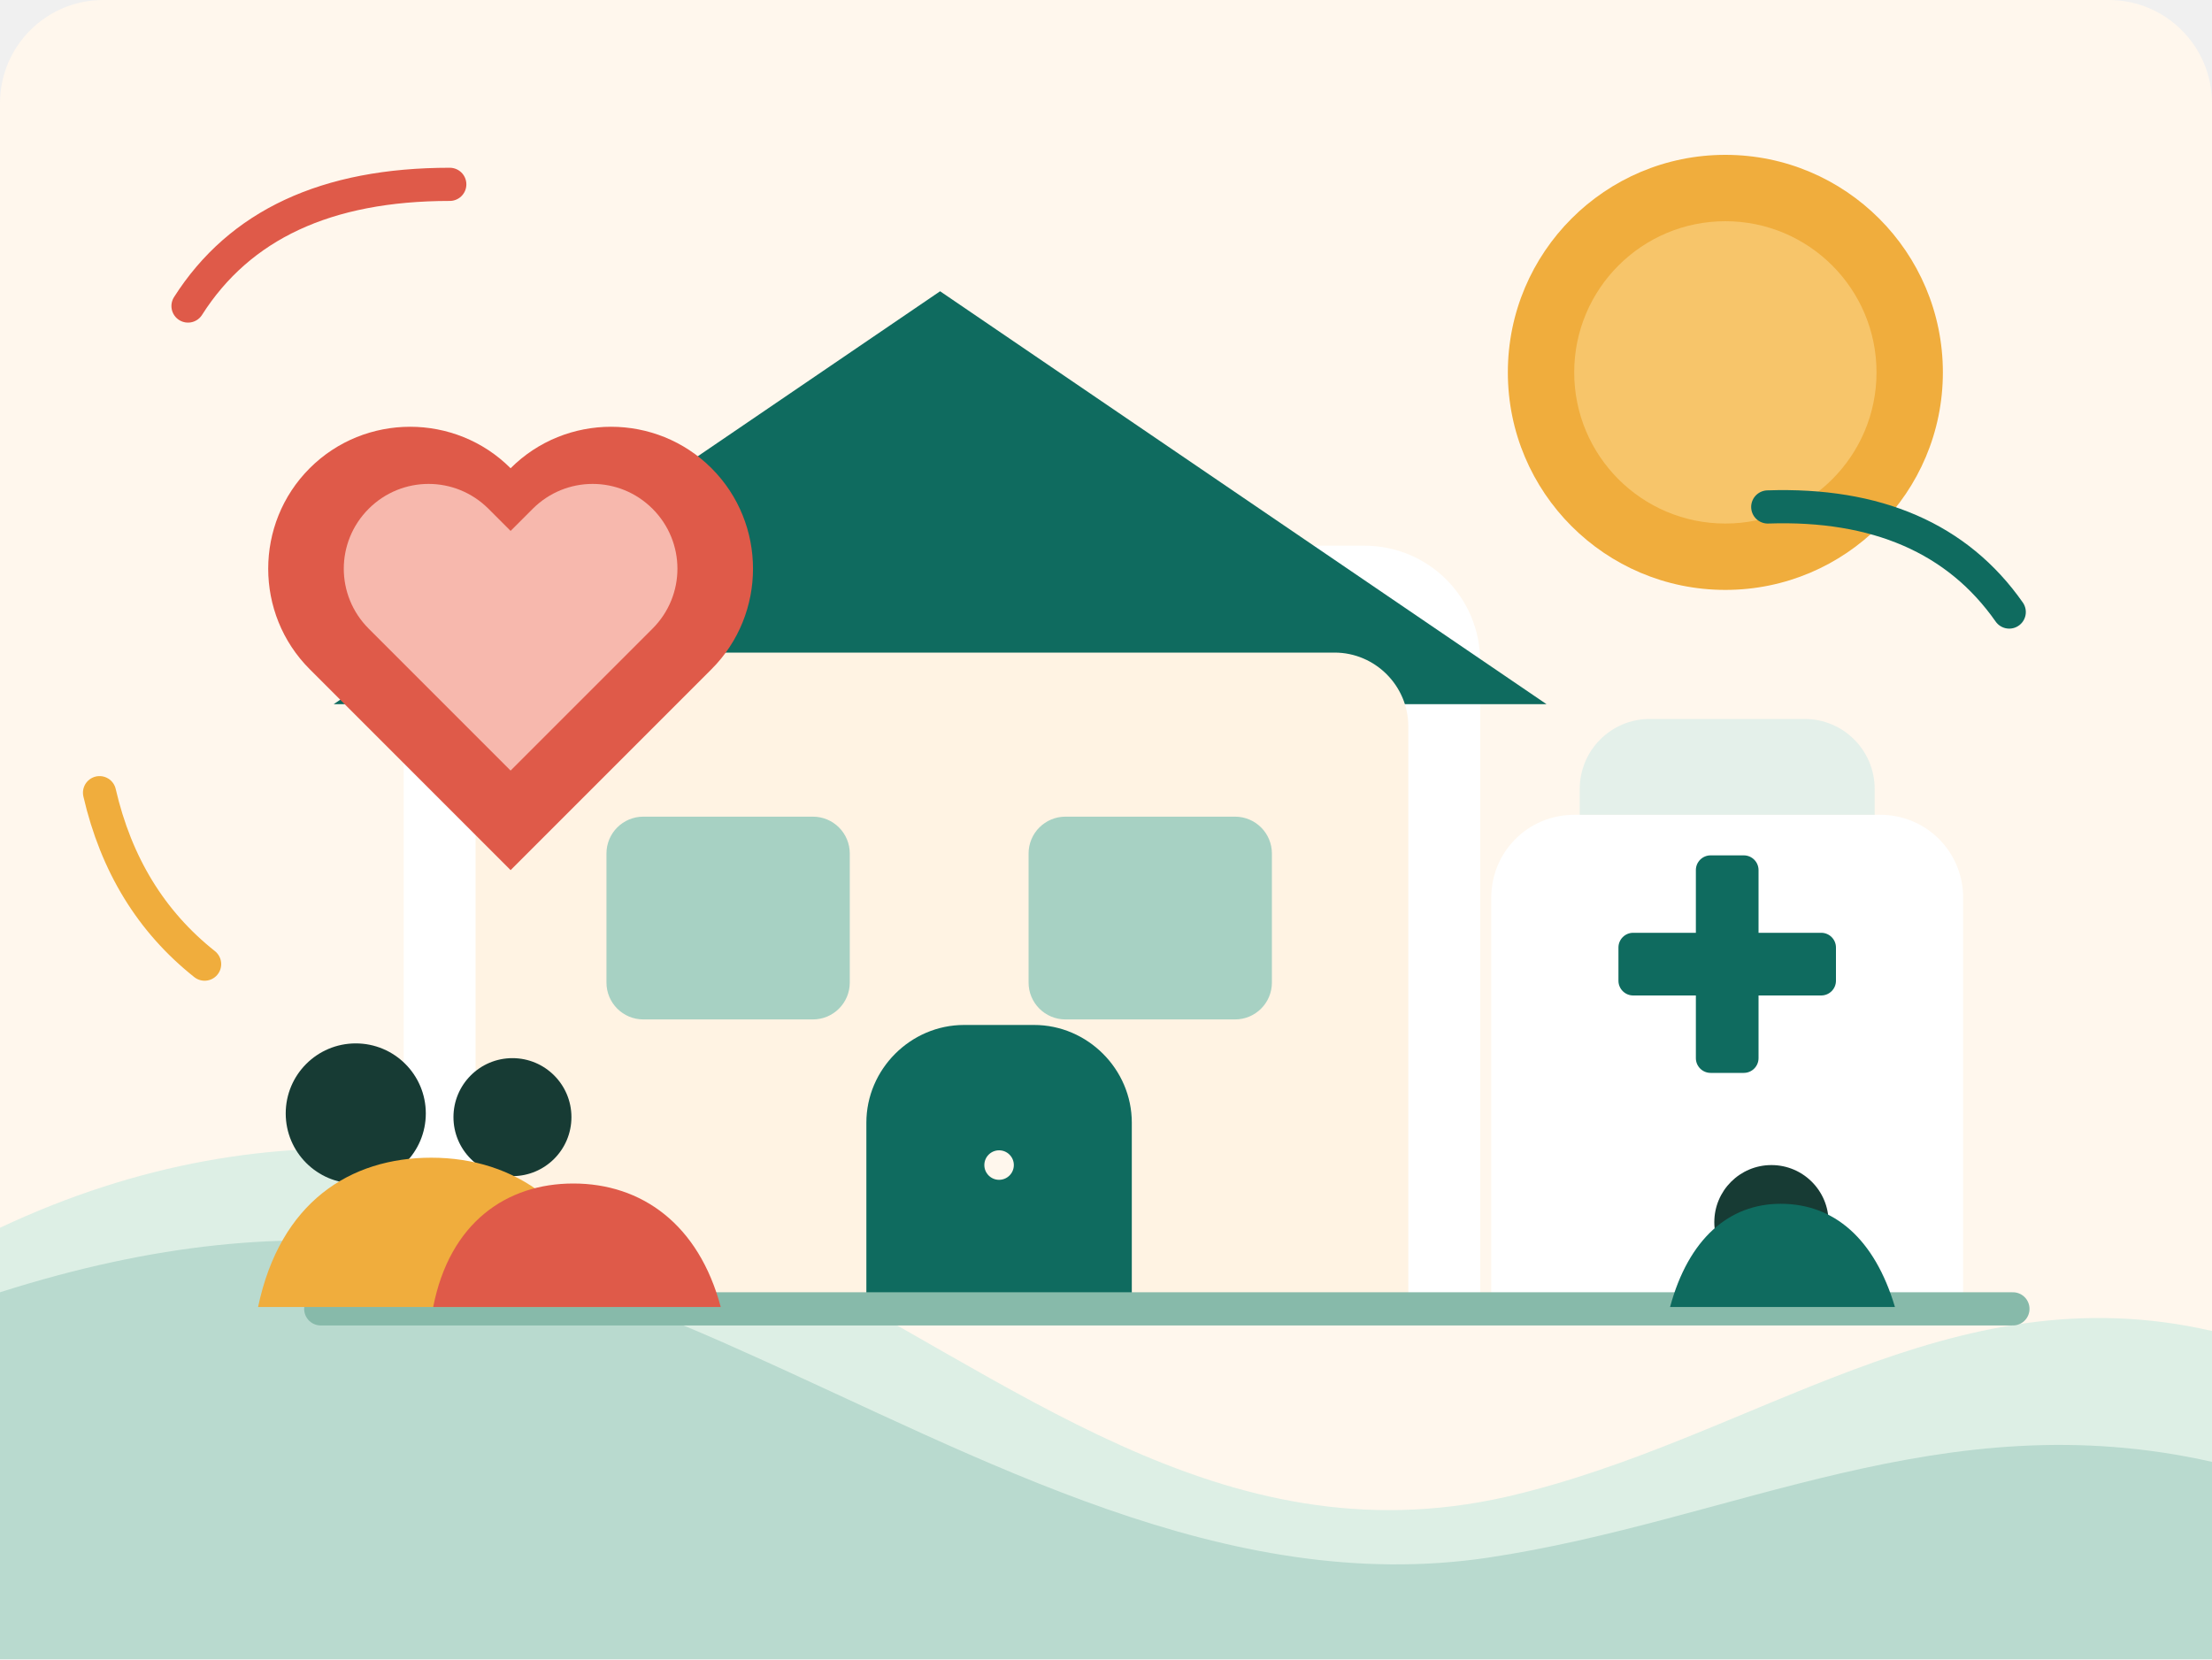
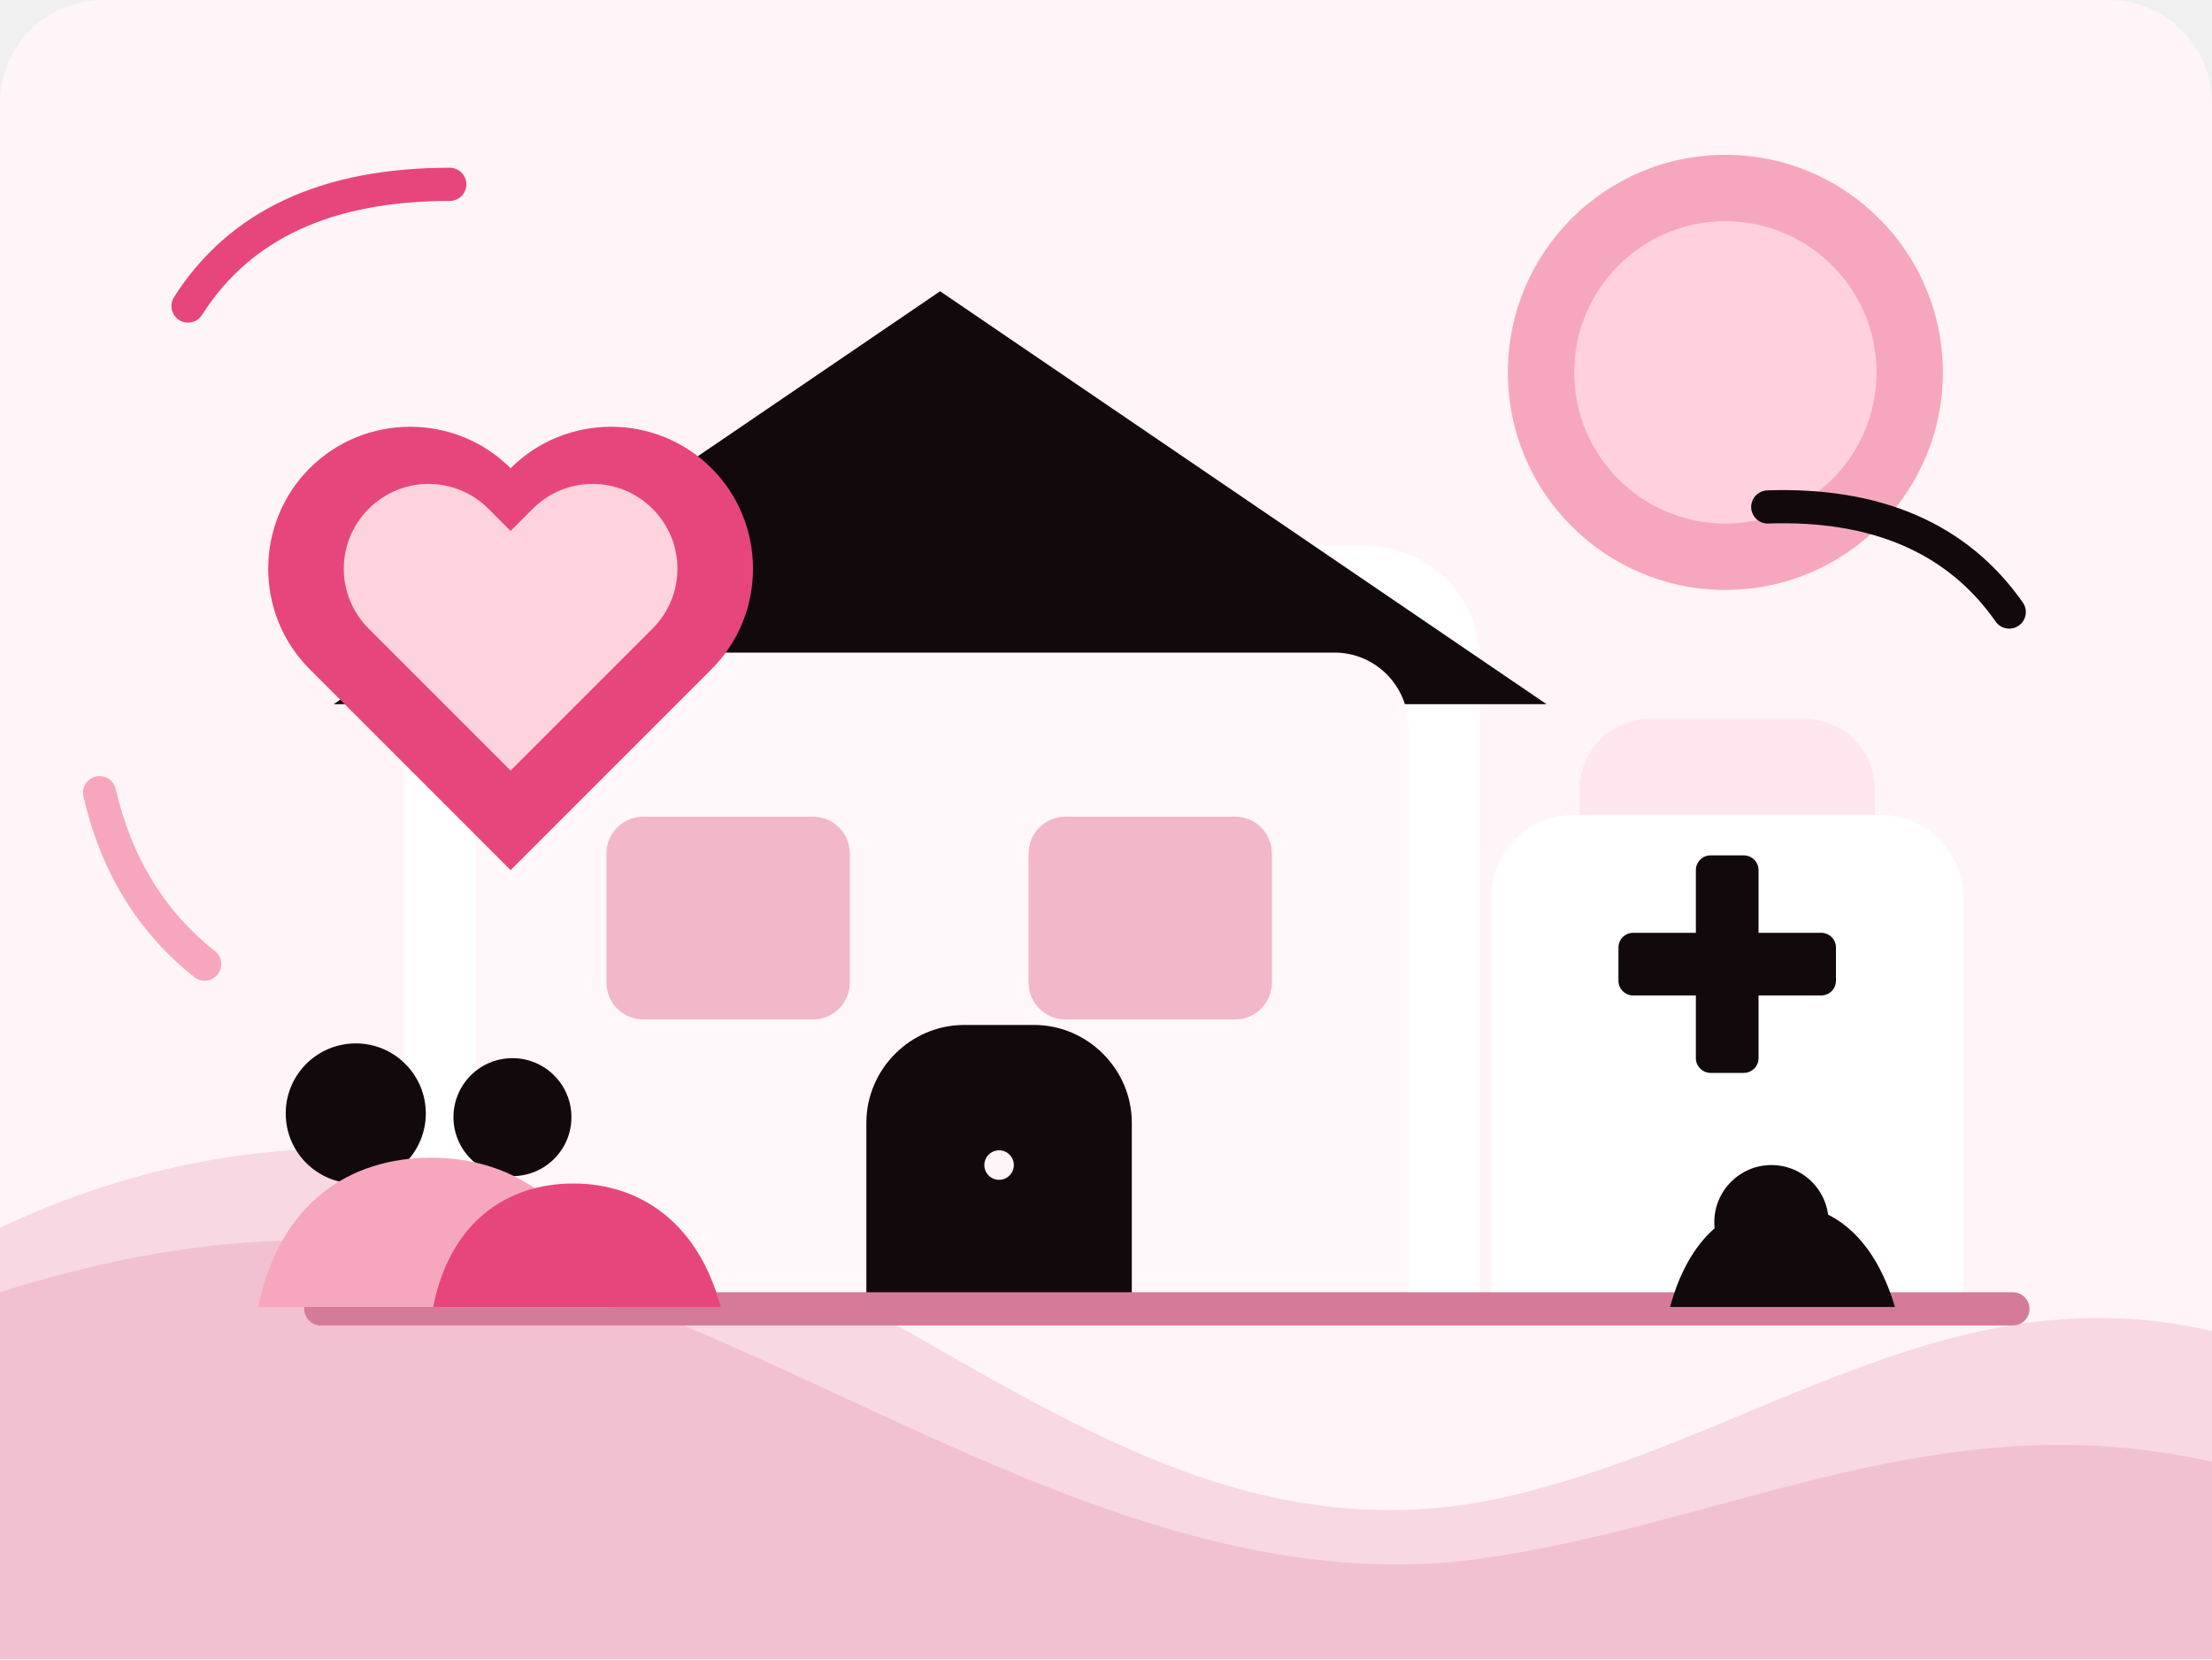
<svg xmlns="http://www.w3.org/2000/svg" width="1200" height="900" viewBox="0 0 1200 900" fill="none" role="img" aria-labelledby="title desc">
-   <rect width="1200" height="900" rx="56" fill="#FFF7ED" />
-   <path d="M0 666C151 595 292 620 418 682C548 746 662 847 817 812C952 781 1057 689 1200 722V900H0V666Z" fill="#DDEFE5" />
-   <path d="M0 701C170 647 281 678 403 733C533 791 665 866 807 845C941 825 1054 760 1200 793V900H0V701Z" fill="#B9DACF" />
-   <circle cx="936" cy="202" r="118" fill="#F0AD3D" />
-   <circle cx="936" cy="202" r="82" fill="#F7C56A" />
+   <rect width="1200" height="900" rx="56" fill="#FFF4F7" />
+   <path d="M0 666C151 595 292 620 418 682C548 746 662 847 817 812C952 781 1057 689 1200 722V900H0V666Z" fill="#F8D8E2" />
+   <path d="M0 701C170 647 281 678 403 733C533 791 665 866 807 845C941 825 1054 760 1200 793V900H0V701Z" fill="#F2C1D1" />
+   <circle cx="936" cy="202" r="118" fill="#F7A7BD" />
+   <circle cx="936" cy="202" r="82" fill="#FFD1DE" />
  <path d="M219 359C219 324 247 296 282 296H740C775 296 803 324 803 359V710H219V359Z" fill="#FFFFFF" />
-   <path d="M181 382L510 158L839 382H181Z" fill="#0F6B5F" />
-   <path d="M258 394C258 372 276 354 298 354H724C746 354 764 372 764 394V710H258V394Z" fill="#FFF3E3" />
-   <rect x="329" y="443" width="132" height="110" rx="20" fill="#A7D1C3" />
-   <rect x="558" y="443" width="132" height="110" rx="20" fill="#A7D1C3" />
-   <path d="M470 710V609C470 580 494 556 523 556H561C590 556 614 580 614 609V710H470Z" fill="#0F6B5F" />
-   <circle cx="542" cy="632" r="8" fill="#FFF7ED" />
+   <path d="M181 382L510 158L839 382H181Z" fill="#12090D" />
+   <path d="M258 394C258 372 276 354 298 354H724C746 354 764 372 764 394V710H258V394Z" fill="#FFF7FA" />
+   <rect x="329" y="443" width="132" height="110" rx="20" fill="#F2B7C9" />
+   <rect x="558" y="443" width="132" height="110" rx="20" fill="#F2B7C9" />
+   <path d="M470 710V609C470 580 494 556 523 556H561C590 556 614 580 614 609V710H470Z" fill="#12090D" />
+   <circle cx="542" cy="632" r="8" fill="#FFF4F7" />
  <path d="M854 442H1020C1045 442 1065 462 1065 487V710H809V487C809 462 829 442 854 442Z" fill="#FFFFFF" />
-   <path d="M895 390H979C1000 390 1017 407 1017 428V442H857V428C857 407 874 390 895 390Z" fill="#E4F0EA" />
-   <rect x="878" y="506" width="118" height="34" rx="8" fill="#0F6B5F" />
-   <rect x="920" y="464" width="34" height="118" rx="8" fill="#0F6B5F" />
-   <path d="M174 710H1092" stroke="#87BAAA" stroke-width="18" stroke-linecap="round" />
-   <path d="M168 254C198 224 247 224 277 254C307 224 356 224 386 254C416 284 416 333 386 363L277 472L168 363C138 333 138 284 168 254Z" fill="#DF5A49" />
-   <path d="M200 276C218 258 247 258 265 276L277 288L289 276C307 258 336 258 354 276C372 294 372 323 354 341L277 418L200 341C182 323 182 294 200 276Z" fill="#F7B8AD" />
-   <circle cx="193" cy="604" r="38" fill="#173B34" />
-   <circle cx="278" cy="606" r="32" fill="#173B34" />
-   <path d="M140 709C152 652 190 628 234 628C279 628 318 654 332 709H140Z" fill="#F0AD3D" />
-   <path d="M235 709C244 663 275 642 311 642C348 642 379 664 391 709H235Z" fill="#DF5A49" />
-   <circle cx="961" cy="663" r="31" fill="#173B34" />
-   <path d="M906 709C916 672 938 653 966 653C995 653 1017 672 1028 709H906Z" fill="#0F6B5F" />
-   <path d="M102 166C130 122 177 100 244 100" stroke="#DF5A49" stroke-width="18" stroke-linecap="round" />
-   <path d="M1090 332C1062 292 1018 273 959 275" stroke="#0F6B5F" stroke-width="18" stroke-linecap="round" />
-   <path d="M111 523C82 500 63 469 54 430" stroke="#F0AD3D" stroke-width="18" stroke-linecap="round" />
+   <path d="M895 390H979C1000 390 1017 407 1017 428V442H857V428C857 407 874 390 895 390Z" fill="#FFE6EE" />
+   <rect x="878" y="506" width="118" height="34" rx="8" fill="#12090D" />
+   <rect x="920" y="464" width="34" height="118" rx="8" fill="#12090D" />
+   <path d="M174 710H1092" stroke="#D47B99" stroke-width="18" stroke-linecap="round" />
+   <path d="M168 254C198 224 247 224 277 254C307 224 356 224 386 254C416 284 416 333 386 363L277 472L168 363C138 333 138 284 168 254Z" fill="#E7467D" />
+   <path d="M200 276C218 258 247 258 265 276L277 288L289 276C307 258 336 258 354 276C372 294 372 323 354 341L277 418L200 341C182 323 182 294 200 276Z" fill="#FFD3DE" />
+   <circle cx="193" cy="604" r="38" fill="#12090D" />
+   <circle cx="278" cy="606" r="32" fill="#12090D" />
+   <path d="M140 709C152 652 190 628 234 628C279 628 318 654 332 709H140Z" fill="#F7A7BD" />
+   <path d="M235 709C244 663 275 642 311 642C348 642 379 664 391 709H235Z" fill="#E7467D" />
+   <circle cx="961" cy="663" r="31" fill="#12090D" />
+   <path d="M906 709C916 672 938 653 966 653C995 653 1017 672 1028 709H906Z" fill="#12090D" />
+   <path d="M102 166C130 122 177 100 244 100" stroke="#E7467D" stroke-width="18" stroke-linecap="round" />
+   <path d="M1090 332C1062 292 1018 273 959 275" stroke="#12090D" stroke-width="18" stroke-linecap="round" />
+   <path d="M111 523C82 500 63 469 54 430" stroke="#F7A7BD" stroke-width="18" stroke-linecap="round" />
</svg>
